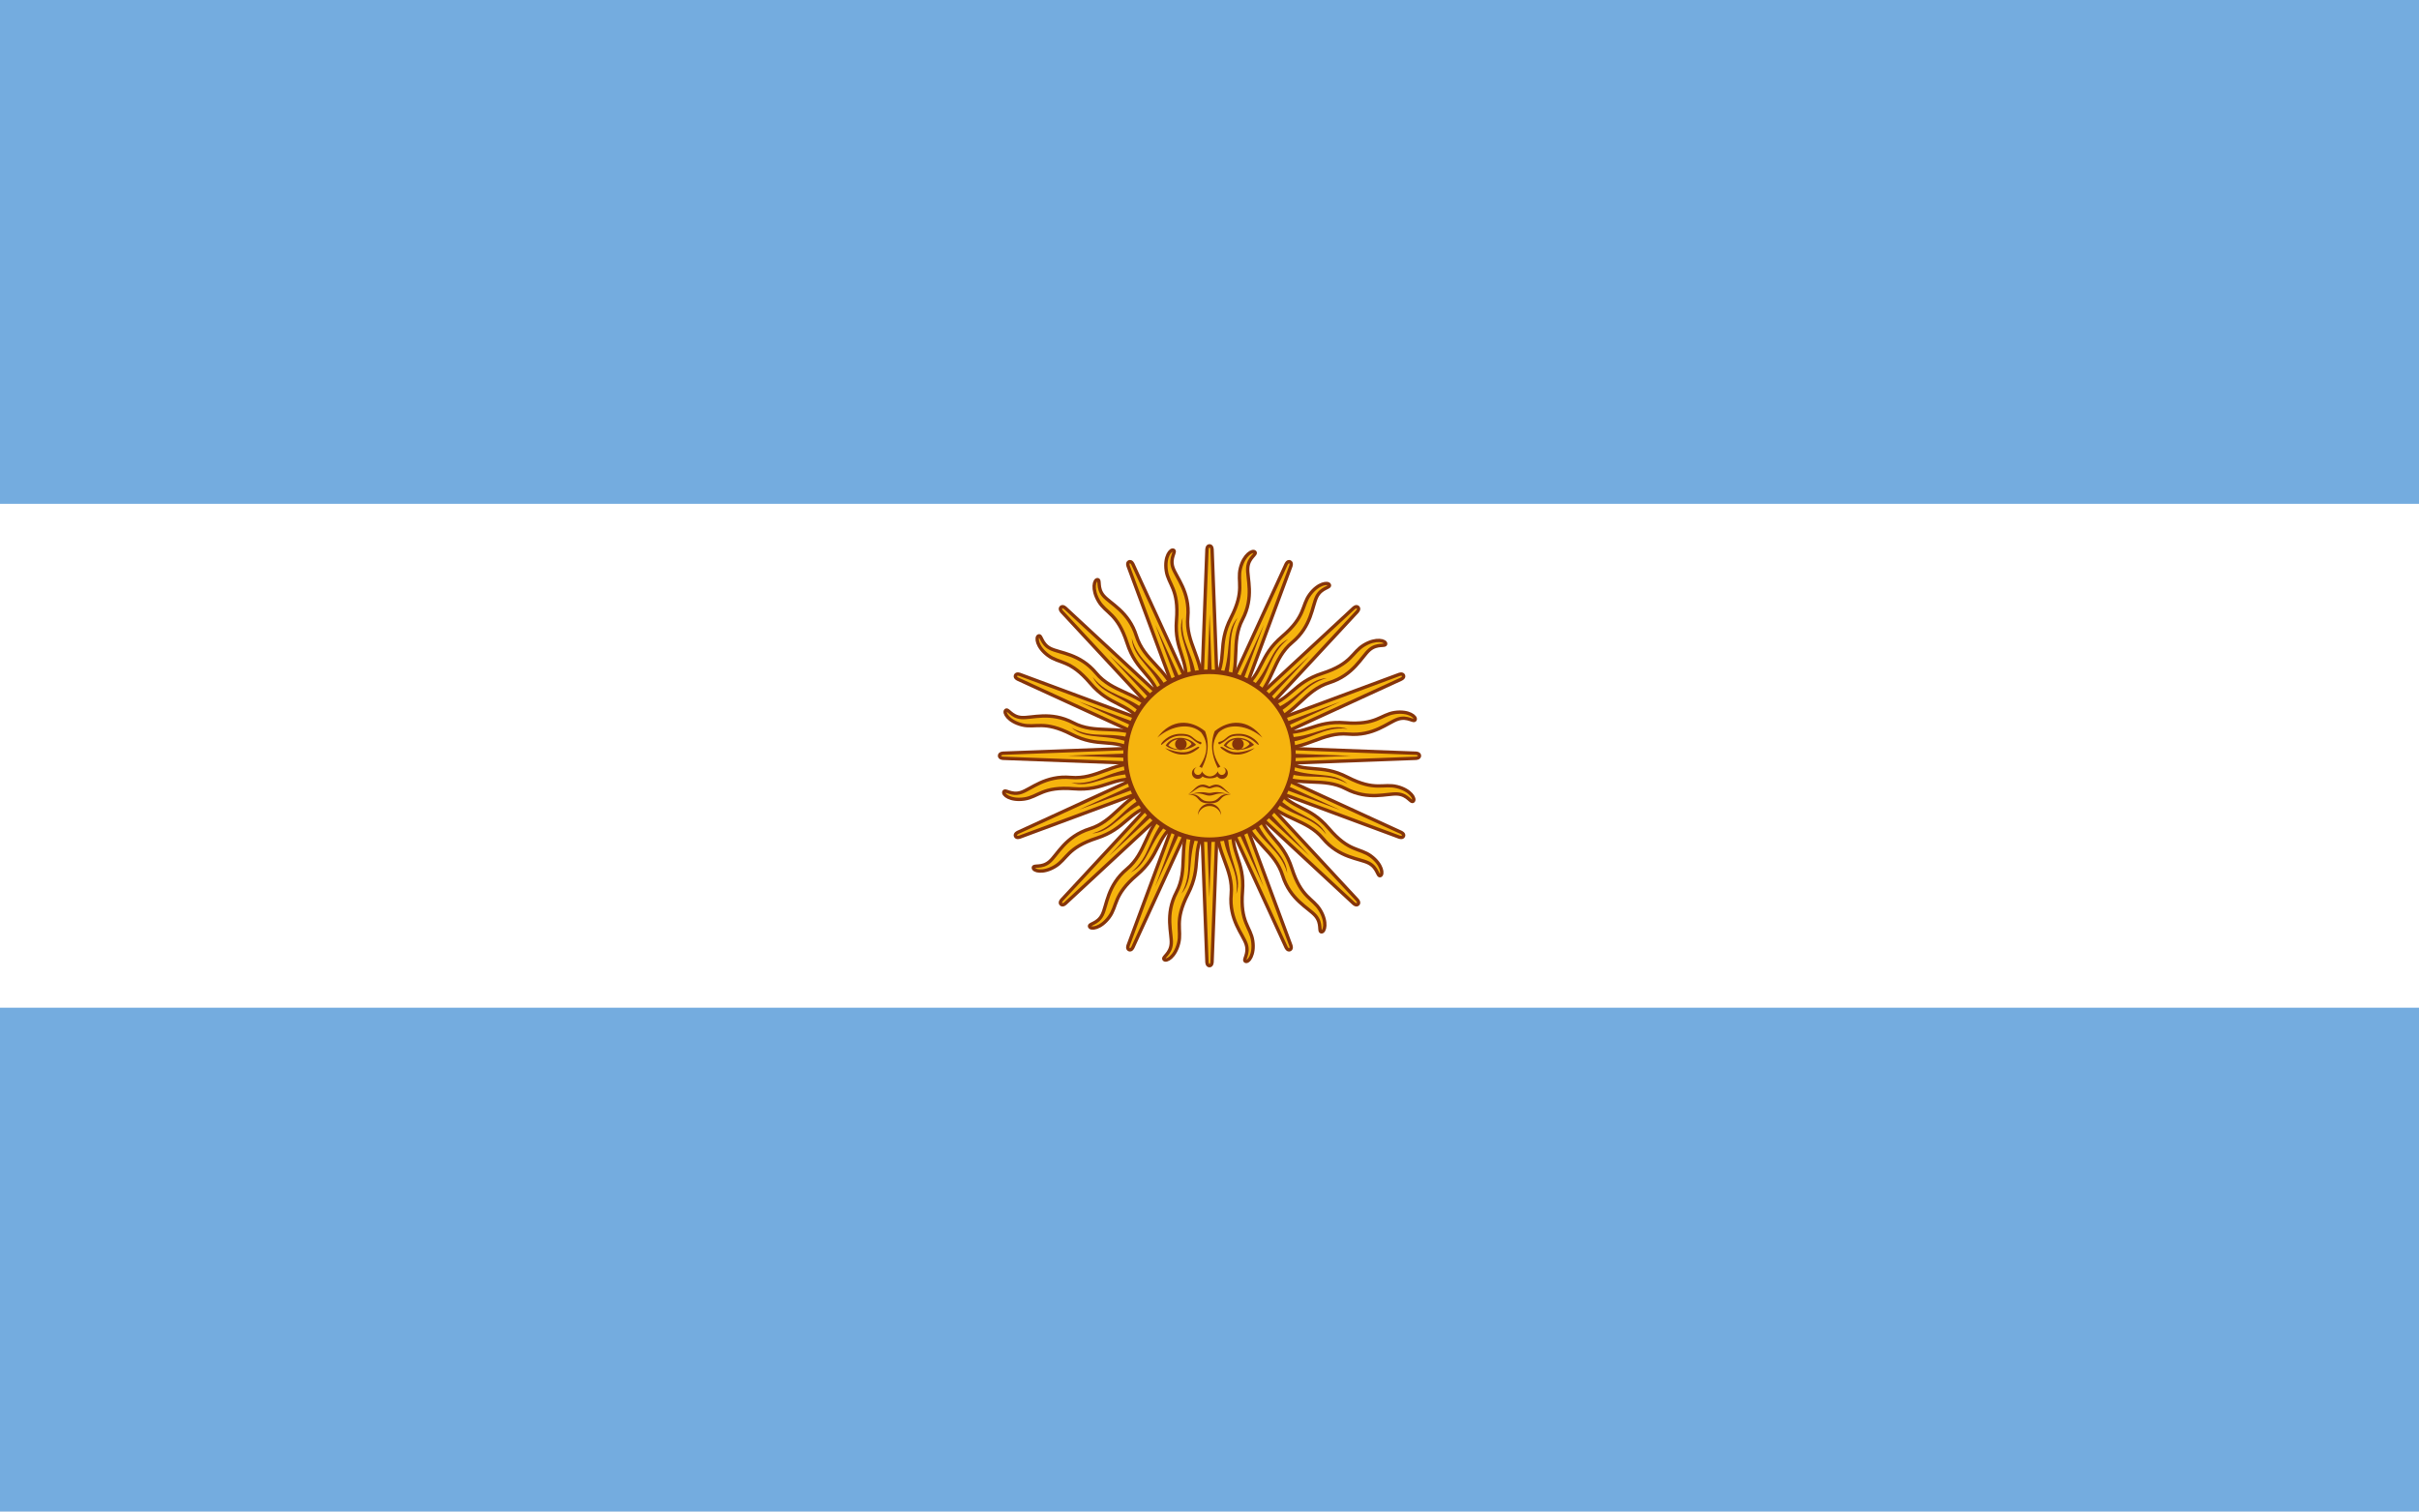
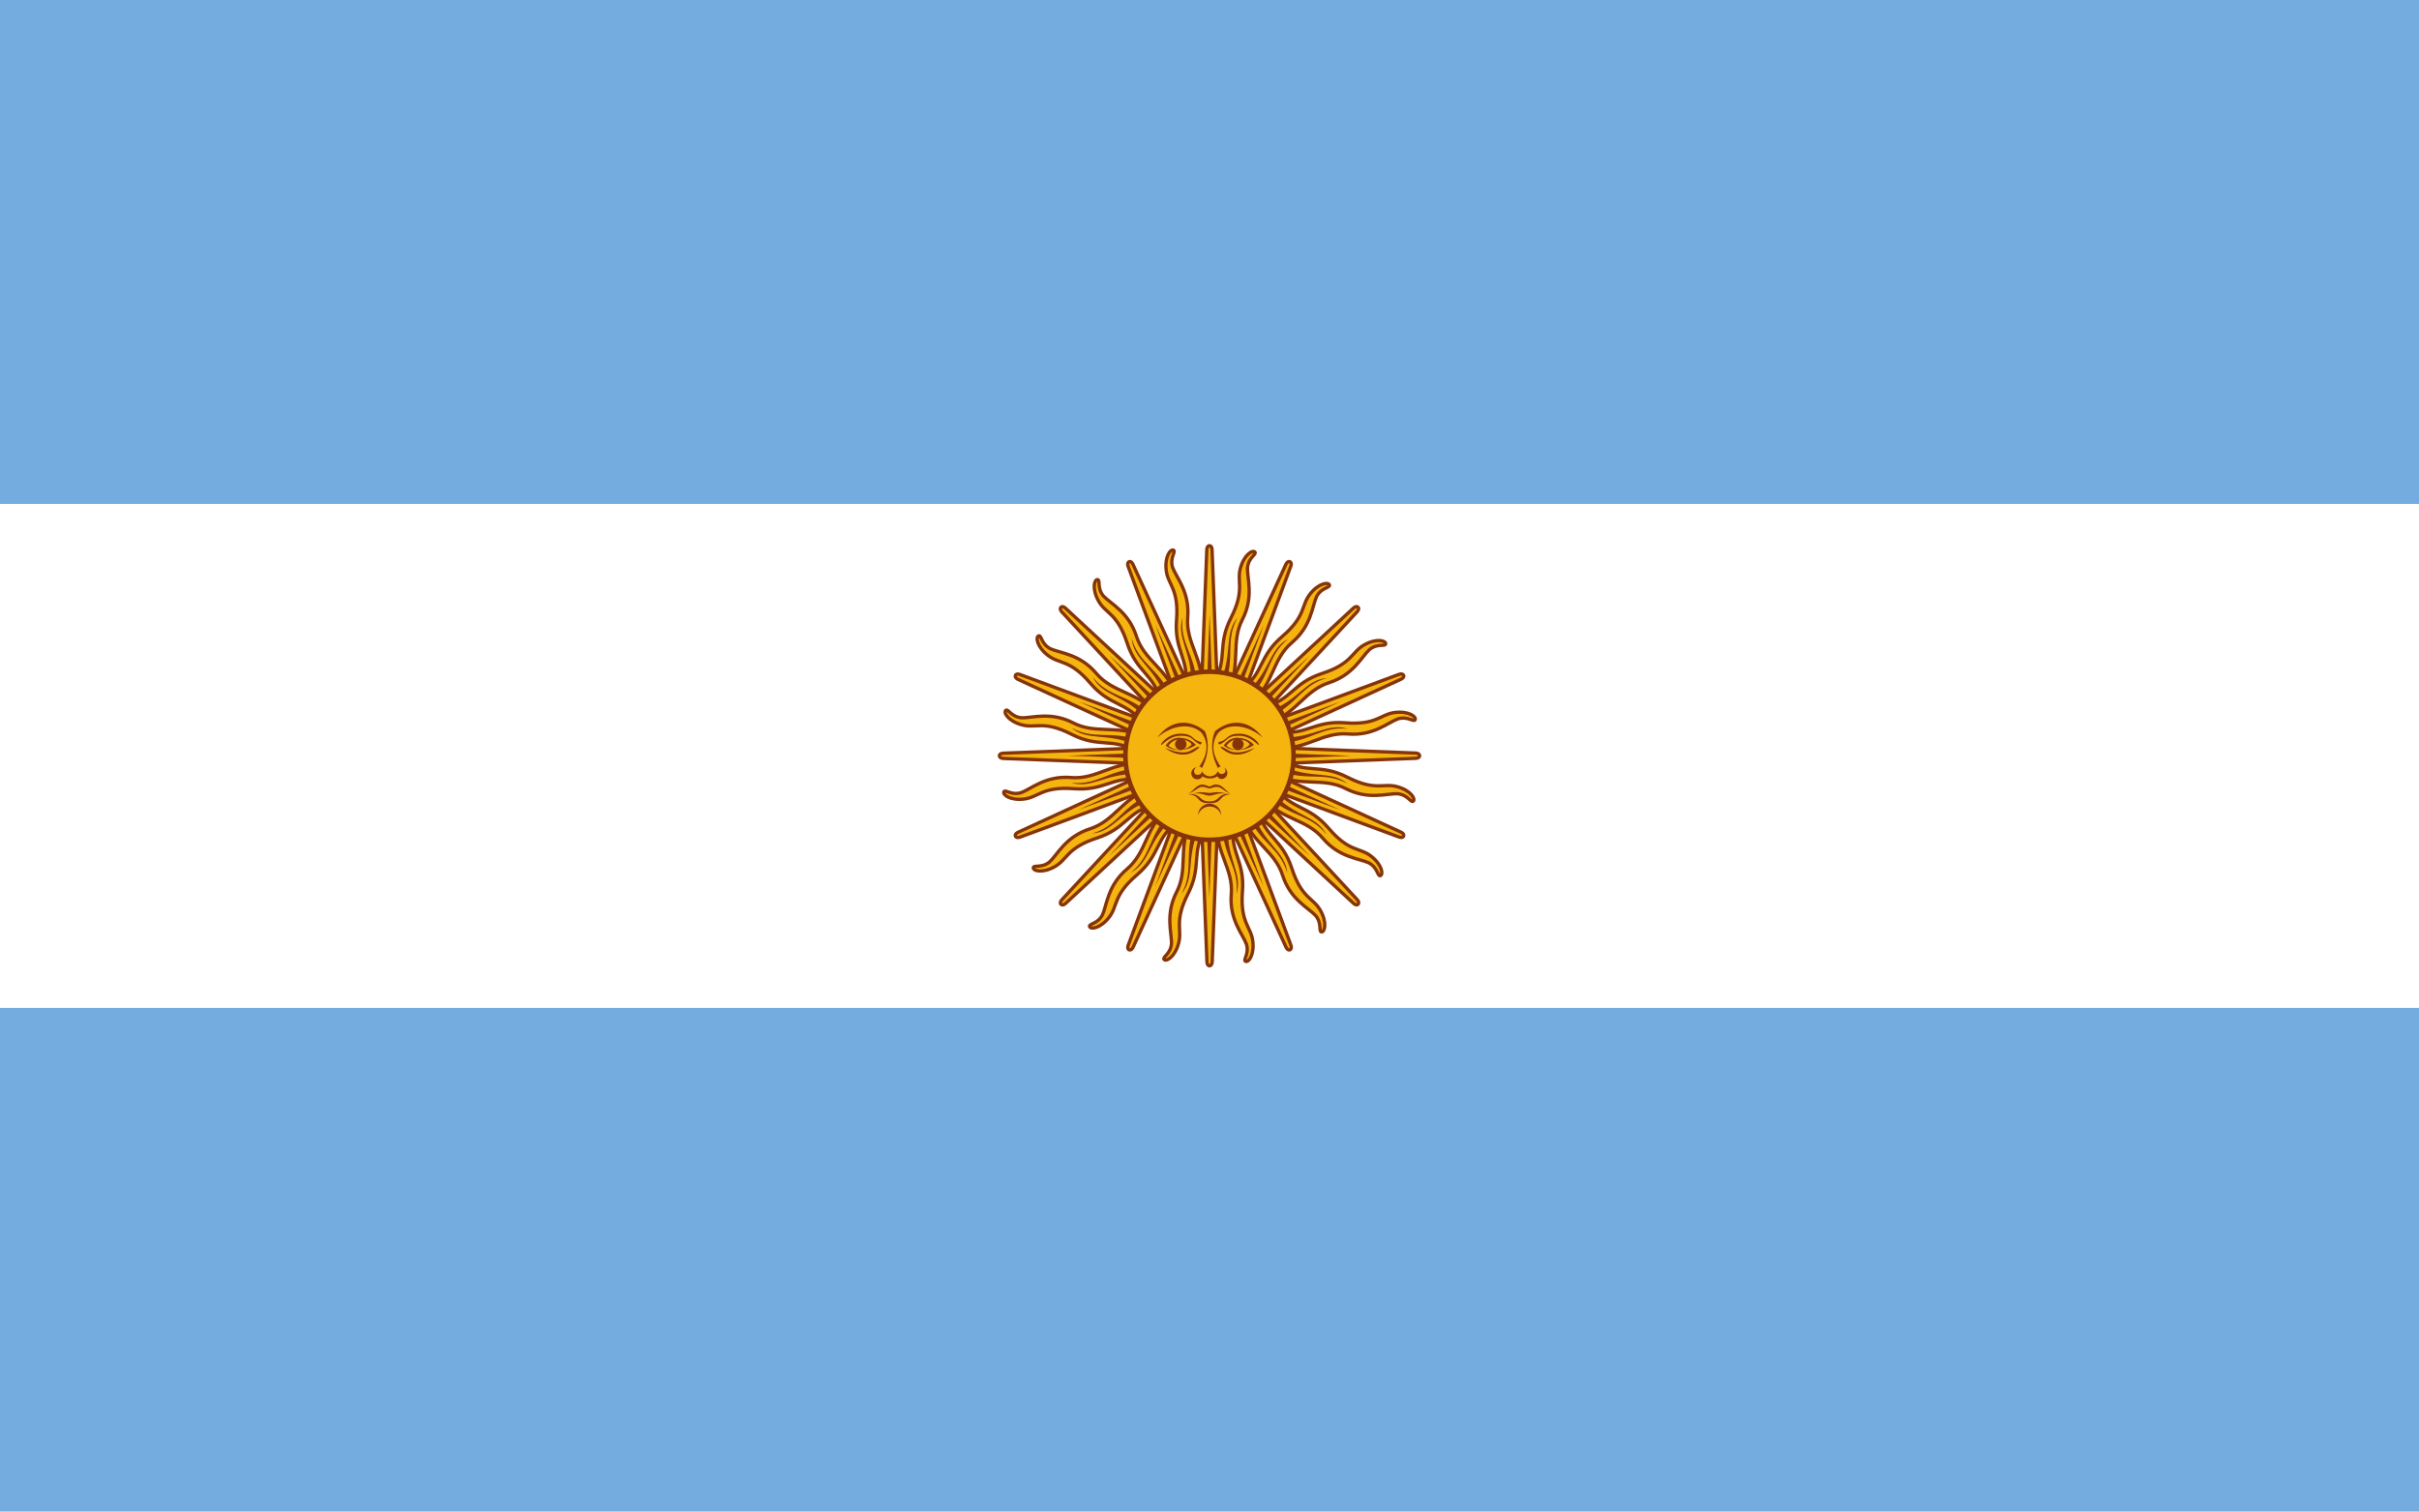
- <svg xmlns="http://www.w3.org/2000/svg" xmlns:xlink="http://www.w3.org/1999/xlink" width="800" version="1.0" height="500">
-   <rect width="800" fill="#74acdf" height="500" />
-   <rect y="166.67" width="800" fill="#fff" height="166.67" />
-   <g id="rays">
-     <path id="ray1" stroke-width="1.112" stroke="#85340a" fill="#f6b40e" d="m396.84 251.31l28.454 61.992s0.49 1.185 1.28 0.859c0.79-0.327 0.299-1.512 0.299-1.512l-23.715-63.956m-0.68 24.12c-0.346 9.428 5.453 14.613 4.694 23.032-0.757 8.42 3.867 13.18 4.94 16.454 1.073 3.274-1.16 5.232-0.198 5.698 0.963 0.466 3.07-2.121 2.383-6.776-0.687-4.655-4.22-6.037-3.39-16.32 0.83-10.283-4.206-12.678-2.98-22.058" />
-     <use xlink:href="#ray1" transform="rotate(22.5 400,250)" />
-     <use xlink:href="#ray1" transform="rotate(45 400,250)" />
-     <use xlink:href="#ray1" transform="rotate(67.5 400,250)" />
-     <path id="ray2" fill="#85340a" d="m404.31 274.41c0.453 9.054 5.587 13.063 4.579 21.314 2.213-6.525-3.123-11.583-2.82-21.22m-7.649-23.757l19.487 42.577-16.329-43.887" />
-     <use xlink:href="#ray2" transform="rotate(22.5 400,250)" />
-     <use xlink:href="#ray2" transform="rotate(45 400,250)" />
-     <use xlink:href="#ray2" transform="rotate(67.5 400,250)" />
+ <svg xmlns="http://www.w3.org/2000/svg" xmlns:xlink="http://www.w3.org/1999/xlink" width="800" height="500">
+   <path fill="#74acdf" d="M0 0h800v500H0z" />
+   <path fill="#fff" d="M0 166.7h800v166.7H0z" />
+   <g id="c">
+     <path id="a" fill="#f6b40e" stroke="#85340a" stroke-width="1.1" d="m396.8 251.3 28.5 62s.5 1.2 1.3.9c.8-.4.3-1.6.3-1.6l-23.7-64m-.7 24.2c-.4 9.4 5.4 14.6 4.7 23s3.8 13.2 5 16.5c1 3.3-1.2 5.2-.3 5.7 1 .5 3-2.1 2.4-6.8s-4.2-6-3.4-16.3-4.2-12.7-3-22" />
+     <use xlink:href="#a" transform="rotate(22.5 400 250)" />
+     <use xlink:href="#a" transform="rotate(45 400 250)" />
+     <use xlink:href="#a" transform="rotate(67.5 400 250)" />
+     <path id="b" fill="#85340a" d="M404.3 274.4c.5 9 5.6 13 4.6 21.3 2.2-6.5-3.1-11.6-2.8-21.2m-7.7-23.8 19.5 42.6-16.3-43.9" />
+     <use xlink:href="#b" transform="rotate(22.5 400 250)" />
+     <use xlink:href="#b" transform="rotate(45 400 250)" />
+     <use xlink:href="#b" transform="rotate(67.5 400 250)" />
  </g>
-   <use xlink:href="#rays" transform="rotate(90 400,250)" />
-   <use xlink:href="#rays" transform="rotate(180 400,250)" />
-   <use xlink:href="#rays" transform="rotate(270 400,250)" />
-   <circle r="27.778" stroke="#85340a" cy="250" cx="400" stroke-width="1.5" fill="#f6b40e" />
-   <path id="loweyecontour" fill="#843511" d="m409.47 244.06c-1.897 0-3.713 0.822-4.781 2.531 2.137 1.923 6.856 2.132 10.062-0.219-1.388-1.495-3.385-2.312-5.281-2.312zm-0.031 0.438c1.846-0.034 3.572 0.814 3.812 1.656-2.137 2.35-5.551 2.146-7.688 0.438 0.935-1.496 2.439-2.068 3.875-2.094z" />
-   <use xlink:href="#uppalpebra" transform="matrix(-1 0 0 1 800.25 0)" />
-   <use xlink:href="#eyebrow_nose" transform="matrix(-1 0 0 1 800.25 0)" />
-   <use xlink:href="#pupil" transform="translate(18.862)" />
-   <use xlink:href="#lowpalpebra" transform="matrix(-1 0 0 1 800.25 0)" />
-   <path d="m395.75 253.84c-0.913 0.167-1.562 0.977-1.562 1.906 0 1.061 0.877 1.906 1.938 1.906 0.627 0 1.202-0.297 1.562-0.812 0.74 0.556 1.765 0.615 2.312 0.625 0.084 0.002 0.193 0 0.25 0 0.548-0.01 1.573-0.069 2.312-0.625 0.36 0.516 0.936 0.812 1.562 0.812 1.06 0 1.938-0.845 1.938-1.906 0-0.929-0.649-1.74-1.562-1.906 0.513 0.181 0.844 0.676 0.844 1.219 0 0.707-0.571 1.281-1.281 1.281-0.68 0-1.241-0.54-1.281-1.219-0.209 0.416-1.034 1.655-2.656 1.719-1.622-0.064-2.448-1.302-2.656-1.719-0.04 0.679-0.601 1.219-1.281 1.219-0.71 0-1.281-0.574-1.281-1.281 0-0.542 0.331-1.038 0.844-1.219z" fill="#85340a" />
-   <path d="m397.84 259.53c-2.138 0-2.983 1.937-4.906 3.219 1.069-0.426 1.91-1.269 3.406-2.125 1.496-0.854 2.772 0.188 3.625 0.188h0.031c0.853 0 2.129-1.042 3.625-0.188 1.497 0.856 2.369 1.699 3.438 2.125-1.923-1.282-2.8-3.219-4.938-3.219-0.427 0-1.272 0.231-2.125 0.656h-0.031c-0.853-0.426-1.698-0.656-2.125-0.656z" fill="#85340a" />
-   <path d="m397.12 262.06c-0.844 0.037-1.96 0.207-3.562 0.688 3.847-0.854 4.696 0.438 6.406 0.438h0.031c1.71 0 2.559-1.292 6.406-0.438-4.274-1.282-5.124-0.438-6.406-0.438h-0.031c-0.801 0-1.437-0.312-2.844-0.25z" fill="#85340a" />
-   <path d="m393.75 262.72c-0.248 0.003-0.519 0.005-0.812 0.031 4.488 0.428 2.331 3 7.031 3h0.031c4.701 0 2.575-2.572 7.062-3-4.701-0.427-3.215 2.344-7.062 2.344h-0.031c-3.607 0-2.496-2.421-6.219-2.375z" fill="#85340a" />
-   <path d="m403.85 269.66c0-2.123-1.723-3.846-3.846-3.846-2.123 0-3.846 1.723-3.846 3.846 0.423-1.781 2.017-3.039 3.846-3.039 1.833 0 3.424 1.259 3.846 3.039v0 0z" fill="#85340a" />
-   <path id="eyebrow_nose" fill="#85340a" d="m382.73 244.02c4.915-4.273 11.11-4.915 14.53-1.709 0.837 1.121 1.373 2.319 1.593 3.57 0.43 2.433-0.33 5.062-2.237 7.756 0.215-0.001 0.643 0.212 0.857 0.427 1.697-3.244 2.297-6.576 1.74-9.745-0.146-0.828-0.373-1.643-0.67-2.436-4.701-3.845-11.11-4.273-15.811 2.138z" />
-   <path id="uppalpebra" fill="#85340a" d="m390.42 242.74c2.777 0 3.419 0.642 4.701 1.71 1.283 1.068 1.923 0.854 2.137 1.068 0.212 0.214 0 0.854-0.427 0.64s-1.283-0.64-2.563-1.709c-1.283-1.07-2.563-1.068-3.846-1.068-3.846 0-5.983 3.205-6.409 2.991-0.427-0.214 2.137-3.632 6.409-3.632z" />
-   <use xlink:href="#loweyecontour" transform="translate(-19.181)" />
-   <circle id="pupil" cy="246.15" cx="390.54" r="1.923" fill="#85340a" />
-   <path id="lowpalpebra" fill="#85340a" d="m385.29 247.44c3.633 2.778 7.265 2.564 9.402 1.282 2.137-1.282 2.137-1.709 1.71-1.709-0.427 0-0.853 0.427-2.563 1.281-1.71 0.856-4.273 0.856-8.546-0.854z" />
+   <use xlink:href="#c" transform="rotate(90 400 250)" />
+   <use xlink:href="#c" transform="rotate(180 400 250)" />
+   <use xlink:href="#c" transform="rotate(270 400 250)" />
+   <circle cx="400" cy="250" r="27.8" fill="#f6b40e" stroke="#85340a" stroke-width="1.5" />
+   <path id="h" fill="#843511" d="M409.5 244q-3 0-4.8 2.6c2.1 2 6.8 2.1 10-.2a7 7 0 0 0-5.2-2.3m0 .5c1.8 0 3.5.8 3.8 1.7-2.2 2.3-5.6 2.1-7.7.4q1.5-2.1 3.8-2.1" />
+   <use xlink:href="#d" transform="matrix(-1 0 0 1 800.3 0)" />
+   <use xlink:href="#e" transform="matrix(-1 0 0 1 800.3 0)" />
+   <use xlink:href="#f" transform="translate(18.9)" />
+   <use xlink:href="#g" transform="matrix(-1 0 0 1 800.3 0)" />
+   <path fill="#85340a" d="M395.8 253.8a2 2 0 1 0 1.9 3 4 4 0 0 0 2.3.7h.3a4 4 0 0 0 2.3-.7q.5.9 1.5.9a2 2 0 0 0 .4-3.9q.8.3.8 1.3a1.3 1.3 0 0 1-2.5 0c-.2.4-1 1.7-2.7 1.7a3 3 0 0 1-2.6-1.7q-.1 1.1-1.3 1.2t-1.3-1.2q0-.9.9-1.3M397.8 259.5c-2.1 0-3 2-4.9 3.2q1.5-.7 3.4-2c1.5-1 2.8.1 3.7.1.8 0 2.1-1 3.6-.2q2 1.4 3.5 2.1c-2-1.2-2.8-3.2-5-3.2q-.7 0-2.1.7-1.4-.6-2.2-.7" />
+   <path fill="#85340a" d="m397.1 262-3.5.7c3.8-.8 4.7.5 6.4.5s2.6-1.3 6.4-.5c-4.3-1.2-5.1-.4-6.4-.4-.8 0-1.5-.3-2.9-.2" />
+   <path fill="#85340a" d="M393.8 262.7h-.9c4.5.5 2.4 3 7 3h.1c4.7 0 2.6-2.5 7-3-4.6-.4-3.2 2.4-7 2.4-3.6 0-2.5-2.4-6.3-2.4" />
+   <path fill="#85340a" d="M403.9 269.7a3.8 3.8 0 0 0-7.7 0 4 4 0 0 1 7.7 0" />
+   <path id="e" fill="#85340a" d="M382.7 244c5-4.3 11.1-4.9 14.6-1.7a8 8 0 0 1 1.6 3.6q.6 3.6-2.3 7.7.5 0 .9.5 2.6-5 1.7-9.8-.2-1.2-.7-2.4c-4.7-3.9-11-4.3-15.8 2.1" />
+   <path id="d" fill="#85340a" d="M390.4 242.7c2.8 0 3.4.7 4.7 1.8 1.3 1 2 .8 2.2 1s0 .9-.5.7-1.3-.7-2.5-1.8c-1.3-1-2.6-1-3.9-1-3.8 0-6 3.2-6.4 3s2.1-3.7 6.4-3.7" />
+   <use xlink:href="#h" transform="translate(-19.2)" />
+   <circle id="f" cx="390.5" cy="246.2" r="1.9" fill="#85340a" />
+   <path id="g" fill="#85340a" d="M385.3 247.4c3.6 2.8 7.3 2.6 9.4 1.3s2.1-1.7 1.7-1.7-.9.4-2.6 1.3-4.2.9-8.5-.9" />
</svg>
